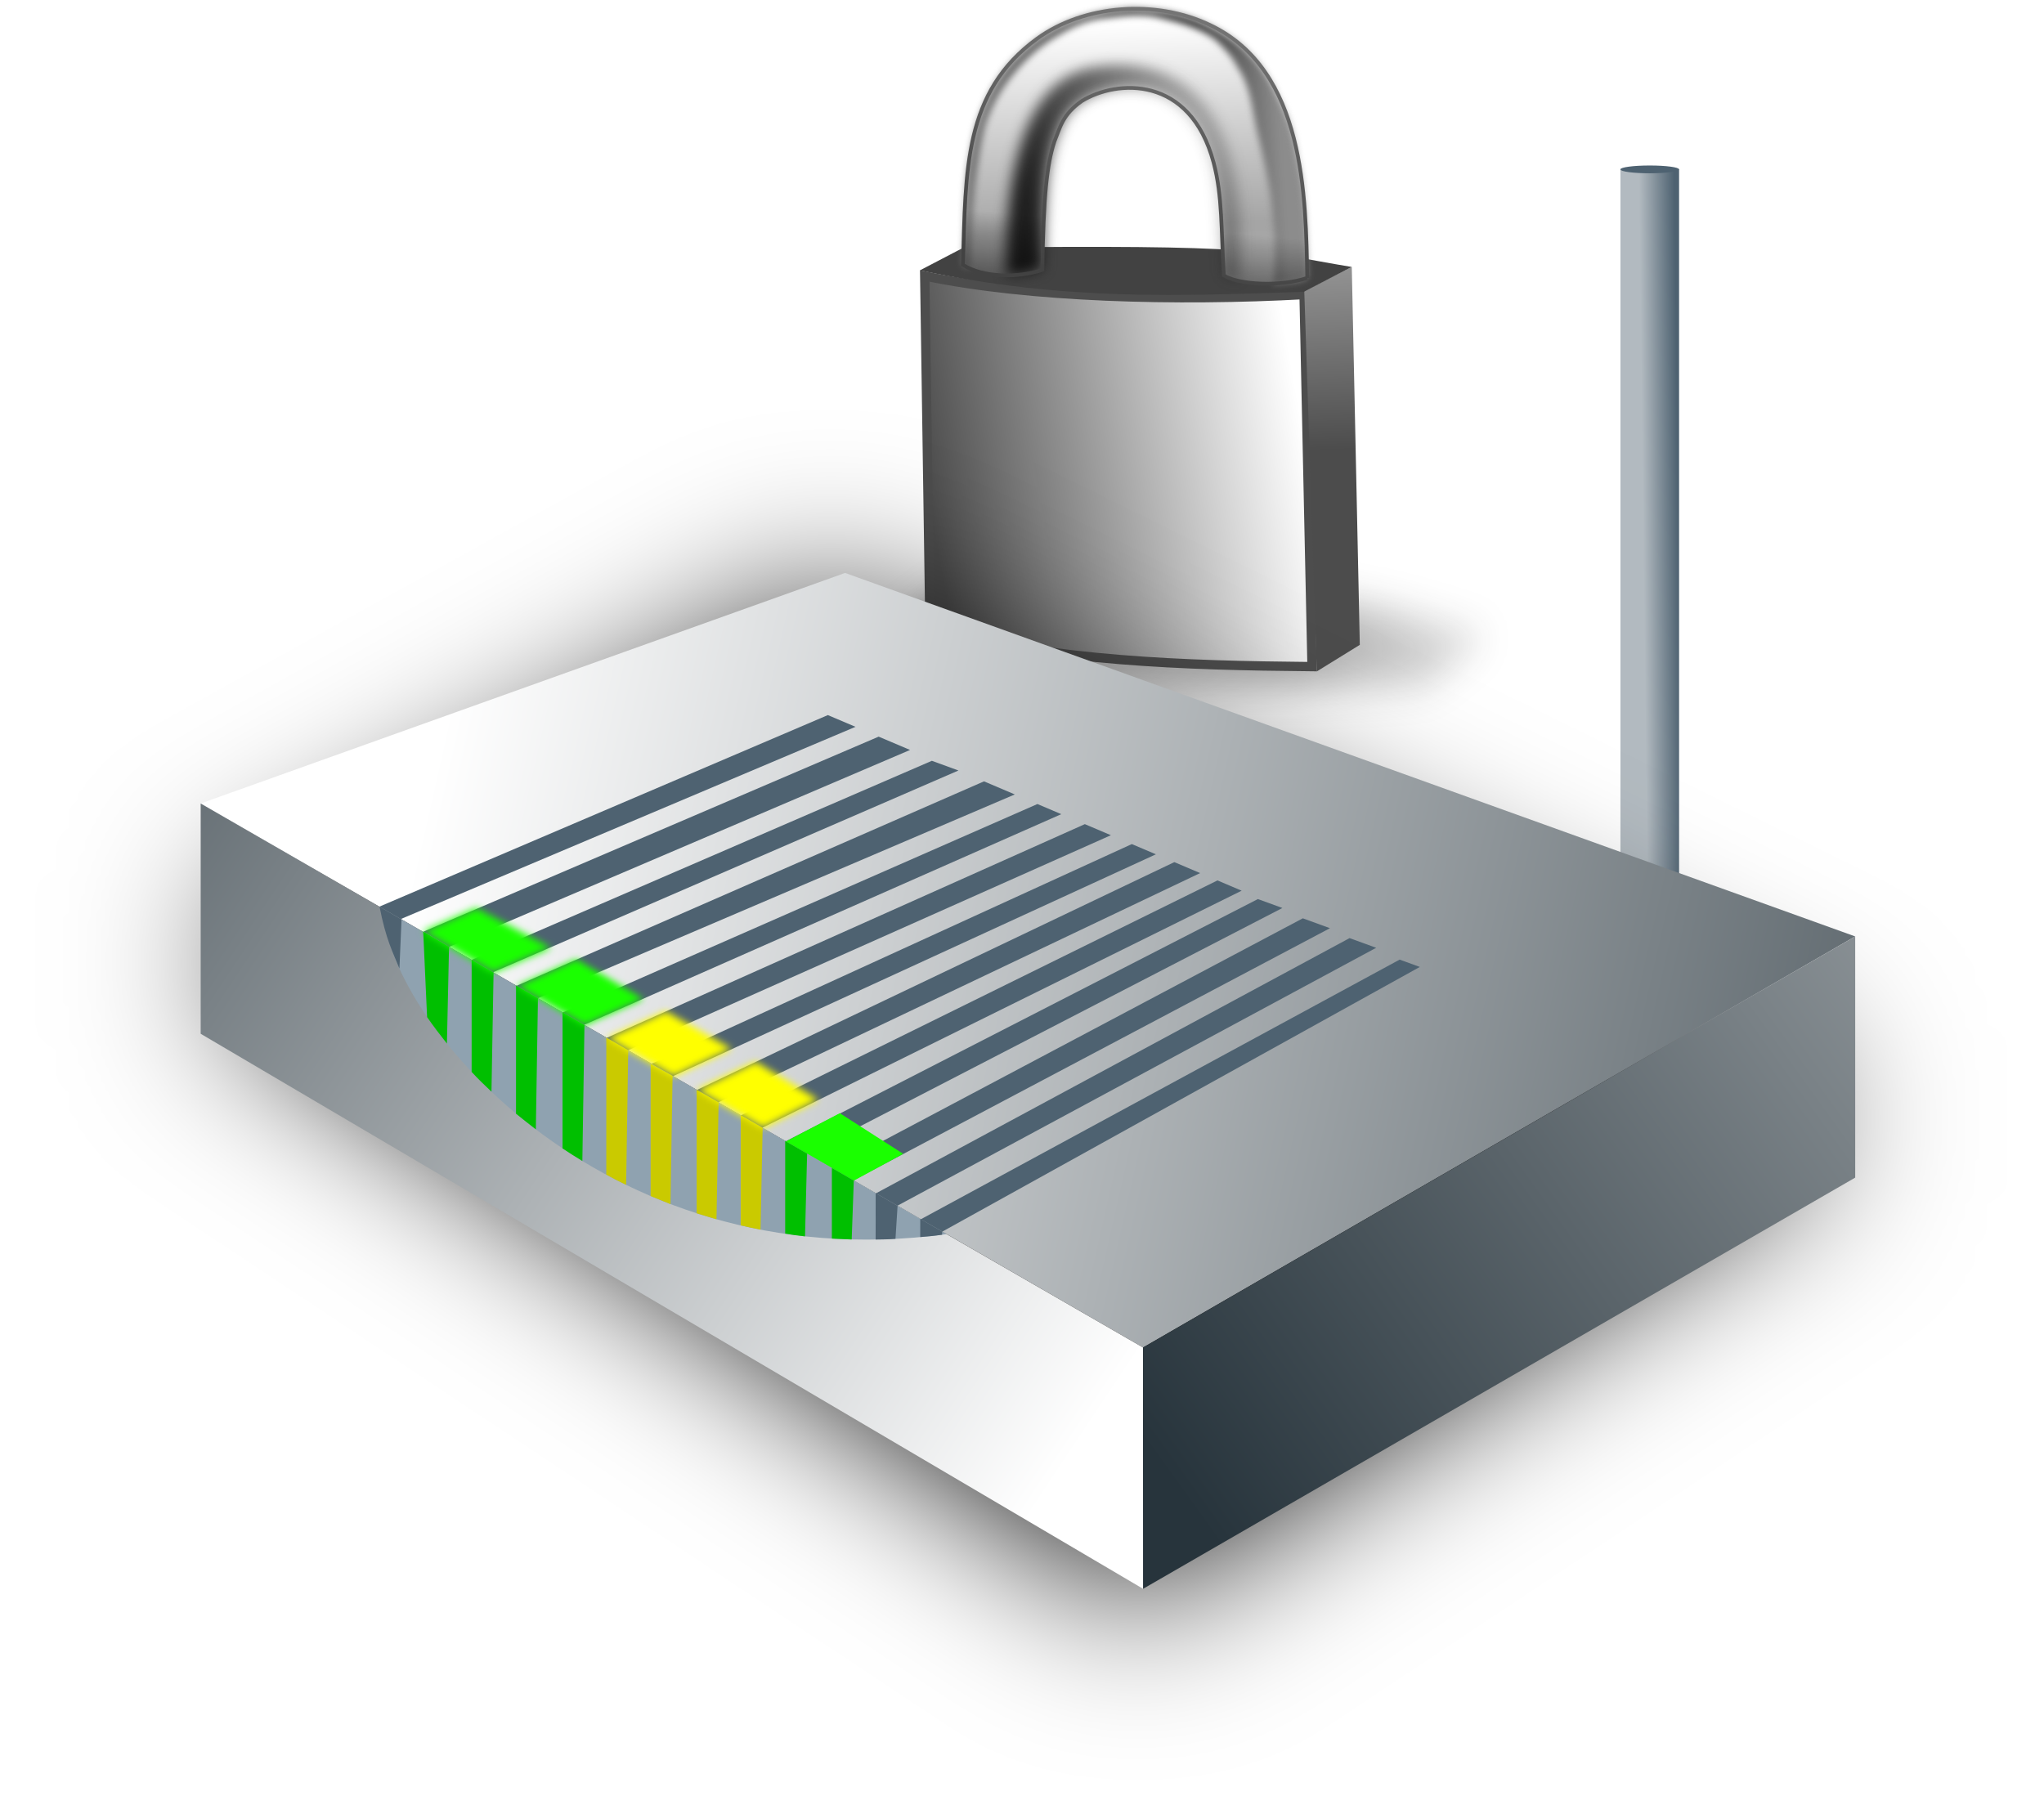
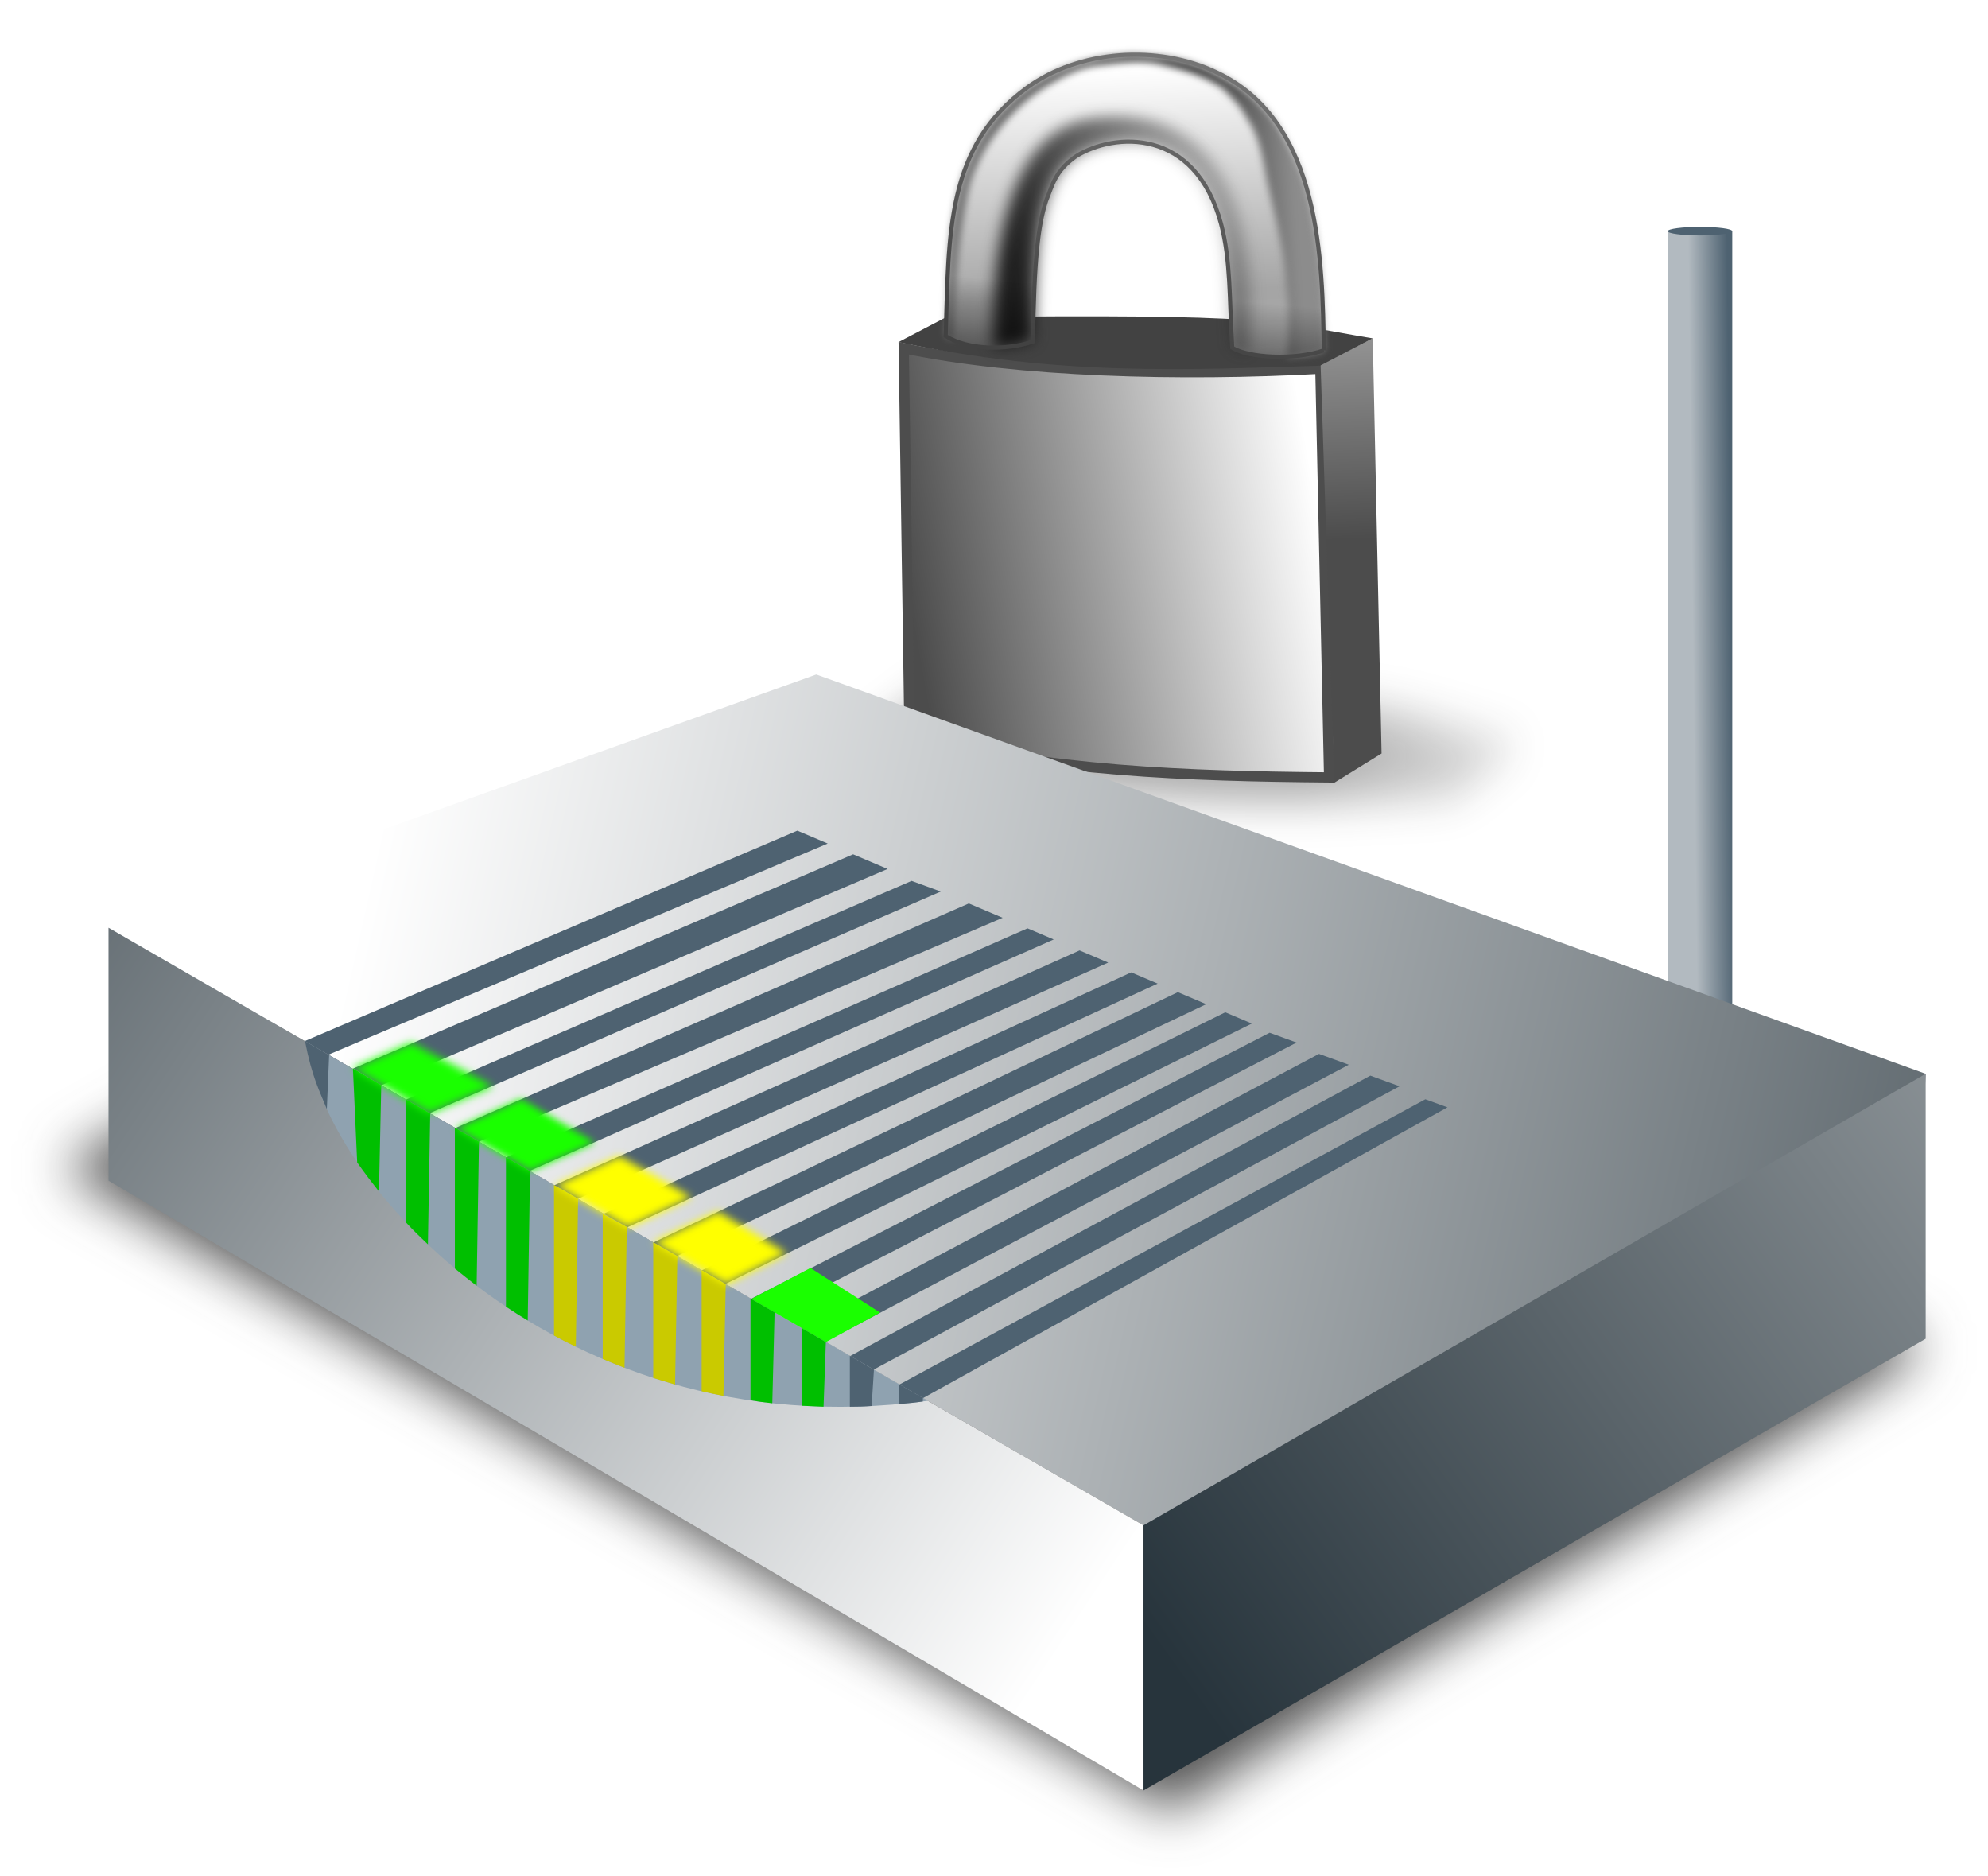
- <svg xmlns="http://www.w3.org/2000/svg" xmlns:xlink="http://www.w3.org/1999/xlink" width="128" height="113.034" id="svg2" version="1.1">
+ <svg xmlns="http://www.w3.org/2000/svg" xmlns:xlink="http://www.w3.org/1999/xlink" width="128" height="120.739" id="svg2" version="1.1">
  <defs id="defs4">
-     <linearGradient xlink:href="#linearGradient4781-3-7-2" id="linearGradient9076-3" gradientUnits="userSpaceOnUse" gradientTransform="matrix(-0.8098372,0,0,0.8038584,1226.93,1471.7)" x1="460.237" y1="-965.297" x2="462.877" y2="-965.266" />
+     <linearGradient xlink:href="#linearGradient4781-3-7-2" id="linearGradient9076-3" gradientUnits="userSpaceOnUse" gradientTransform="matrix(-0.9144941,0,0,0.9077426,1286.639,1564.072)" x1="460.237" y1="-965.297" x2="462.877" y2="-965.266" />
    <linearGradient id="linearGradient4781-3-7-2">
      <stop style="stop-color:#4e6271;stop-opacity:1;" offset="0" id="stop4783-2-2-5" />
      <stop style="stop-color:#b2bac0;stop-opacity:1;" offset="1" id="stop4785-5-5-4" />
    </linearGradient>
    <linearGradient xlink:href="#linearGradient7732-1" id="linearGradient9078-0" gradientUnits="userSpaceOnUse" x1="80.671" y1="917.119" x2="91.55" y2="917.739" />
    <linearGradient id="linearGradient7732-1">
      <stop style="stop-color:#1b1b1b;stop-opacity:1;" offset="0" id="stop7734-3" />
      <stop style="stop-color:#1b1b1b;stop-opacity:0;" offset="1" id="stop7736-9" />
    </linearGradient>
    <filter id="filter7728-5" x="-0.055" width="1.109" y="-0.509" height="2.019" color-interpolation-filters="sRGB">
      <feGaussianBlur stdDeviation="0.523" id="feGaussianBlur7730-8" />
    </filter>
    <linearGradient xlink:href="#linearGradient4818-2-3-2" id="linearGradient9080-1" gradientUnits="userSpaceOnUse" gradientTransform="matrix(0.9919109,0,0,0.9908216,0.8842987,9.752795)" x1="65.571" y1="911.27" x2="85.808" y2="908.145" />
    <linearGradient id="linearGradient4818-2-3-2">
      <stop style="stop-color:#4c4c4c;stop-opacity:1;" offset="0" id="stop4820-2-5-7" />
      <stop style="stop-color:#ffffff;stop-opacity:1;" offset="1" id="stop4822-8-6-9" />
    </linearGradient>
    <linearGradient xlink:href="#linearGradient4818-2-3-2" id="linearGradient9082-9" gradientUnits="userSpaceOnUse" gradientTransform="matrix(0.9088145,0,0,1.011806,8.228257,-9.25824)" x1="87.038" y1="906.245" x2="86.754" y2="881.912" />
    <linearGradient id="linearGradient123173">
      <stop style="stop-color:#4c4c4c;stop-opacity:1;" offset="0" id="stop123175" />
      <stop style="stop-color:#ffffff;stop-opacity:1;" offset="1" id="stop123177" />
    </linearGradient>
    <linearGradient xlink:href="#linearGradient4893-5-5-6" id="linearGradient9084-0" gradientUnits="userSpaceOnUse" gradientTransform="translate(0.1922098,1.328129)" x1="76.602" y1="912.105" x2="75.851" y2="883.29" />
    <linearGradient id="linearGradient4893-5-5-6">
      <stop id="stop4895-5-7-1" offset="0" style="stop-color:#b5b5b5;stop-opacity:1;" />
      <stop style="stop-color:#a5a5a5;stop-opacity:1;" offset="0.62" id="stop4899-9-0-7" />
      <stop id="stop4897-6-1-7" offset="1" style="stop-color:#ffffff;stop-opacity:1;" />
    </linearGradient>
    <linearGradient xlink:href="#linearGradient4858-6-3-1" id="linearGradient9086-4" gradientUnits="userSpaceOnUse" gradientTransform="translate(0.1922098,1.328129)" x1="71.191" y1="894.606" x2="85.761" y2="890.115" />
    <linearGradient id="linearGradient4858-6-3-1">
      <stop style="stop-color:#1e1e1e;stop-opacity:1;" offset="0" id="stop4860-8-7-9" />
      <stop style="stop-color:#1e1e1e;stop-opacity:0;" offset="1" id="stop4862-9-3-0" />
    </linearGradient>
    <filter color-interpolation-filters="sRGB" id="filter4943-0-1-3">
      <feGaussianBlur stdDeviation="0.357" id="feGaussianBlur4945-6-3-4" />
    </filter>
    <linearGradient xlink:href="#linearGradient4868-0-9-1" id="linearGradient9088-2" gradientUnits="userSpaceOnUse" gradientTransform="translate(0.1922098,1.328129)" x1="84.448" y1="888.543" x2="62.066" y2="889.418" />
    <linearGradient id="linearGradient4868-0-9-1">
      <stop style="stop-color:#8c8c8c;stop-opacity:1;" offset="0" id="stop4870-6-6-7" />
      <stop id="stop4876-6-0-5" offset="0.189" style="stop-color:#353535;stop-opacity:1;" />
      <stop style="stop-color:#959595;stop-opacity:1;" offset="1" id="stop4872-3-2-3" />
    </linearGradient>
    <filter color-interpolation-filters="sRGB" id="filter5053-5-1-3">
      <feGaussianBlur stdDeviation="0.191" id="feGaussianBlur5055-4-9-2" />
    </filter>
    <linearGradient xlink:href="#linearGradient5098-8-8-4" id="linearGradient9090-9" gradientUnits="userSpaceOnUse" gradientTransform="translate(0.1922098,1.328129)" x1="75.504" y1="901.061" x2="76.275" y2="894.057" />
    <linearGradient id="linearGradient5098-8-8-4">
      <stop style="stop-color:#000000;stop-opacity:1;" offset="0" id="stop5100-8-8-1" />
      <stop style="stop-color:#000000;stop-opacity:0;" offset="1" id="stop5102-4-7-2" />
    </linearGradient>
    <linearGradient xlink:href="#linearGradient5311-7-0-9" id="linearGradient9092-3" gradientUnits="userSpaceOnUse" gradientTransform="translate(0.1922098,1.328129)" x1="71.333" y1="896.186" x2="75.074" y2="878.226" />
    <linearGradient id="linearGradient5311-7-0-9">
      <stop id="stop5313-3-9-0" offset="0" style="stop-color:#424242;stop-opacity:1;" />
      <stop id="stop5315-2-0-8" offset="1" style="stop-color:#818181;stop-opacity:1;" />
    </linearGradient>
-     <filter id="filter7142-7" x="-0.113" width="1.227" y="-0.221" height="1.442" color-interpolation-filters="sRGB">
-       <feGaussianBlur stdDeviation="6.447" id="feGaussianBlur7144-4" />
-     </filter>
-     <linearGradient xlink:href="#linearGradient5801-7-5" id="linearGradient9094-1" gradientUnits="userSpaceOnUse" gradientTransform="matrix(0.7319266,0,0,0.7319266,663.9264,185.2773)" x1="158.865" y1="706.075" x2="319.517" y2="742.359" />
+     <linearGradient xlink:href="#linearGradient5801-7-5" id="linearGradient9094-1" gradientUnits="userSpaceOnUse" gradientTransform="matrix(0.8265149,0,0,0.8265149,650.8775,111.4029)" x1="158.865" y1="706.075" x2="319.517" y2="742.359" />
    <linearGradient id="linearGradient5801-7-5">
      <stop id="stop5803-7-6" offset="0" style="stop-color:#ffffff;stop-opacity:1;" />
      <stop id="stop5805-9-8" offset="1" style="stop-color:#27343c;stop-opacity:1;" />
    </linearGradient>
-     <linearGradient xlink:href="#linearGradient5801-7-5" id="linearGradient9096-4" gradientUnits="userSpaceOnUse" gradientTransform="matrix(0.7319266,0,0,0.7319266,687.9454,195.6752)" x1="173.615" y1="760.875" x2="65.997" y2="689.169" />
+     <linearGradient xlink:href="#linearGradient5801-7-5" id="linearGradient9096-4" gradientUnits="userSpaceOnUse" gradientTransform="matrix(0.8265149,0,0,0.8265149,678.0004,123.1446)" x1="173.615" y1="760.875" x2="65.997" y2="689.169" />
    <linearGradient id="linearGradient123212">
      <stop id="stop123214" offset="0" style="stop-color:#ffffff;stop-opacity:1;" />
      <stop id="stop123216" offset="1" style="stop-color:#27343c;stop-opacity:1;" />
    </linearGradient>
-     <linearGradient xlink:href="#linearGradient5801-7-5" id="linearGradient9098-8" gradientUnits="userSpaceOnUse" gradientTransform="matrix(0.7319266,0,0,0.7319266,687.9454,195.6752)" x1="319.229" y1="667.524" x2="188.083" y2="761.84" />
    <linearGradient id="linearGradient123219">
      <stop id="stop123221" offset="0" style="stop-color:#ffffff;stop-opacity:1;" />
      <stop id="stop123223" offset="1" style="stop-color:#27343c;stop-opacity:1;" />
    </linearGradient>
    <filter color-interpolation-filters="sRGB" id="filter5763-1-0" x="-0.068" width="1.137" y="-0.131" height="1.262">
      <feGaussianBlur stdDeviation="0.298" id="feGaussianBlur5765-4-7" />
    </filter>
    <filter color-interpolation-filters="sRGB" id="filter5755-4-7" x="-0.072" width="1.143" y="-0.142" height="1.284">
      <feGaussianBlur stdDeviation="0.316" id="feGaussianBlur5757-5-4" />
    </filter>
    <filter color-interpolation-filters="sRGB" id="filter5771-9-3" x="-0.073" width="1.145" y="-0.138" height="1.277">
      <feGaussianBlur stdDeviation="0.311" id="feGaussianBlur5773-5-1" />
    </filter>
    <filter color-interpolation-filters="sRGB" id="filter5775-6-3" x="-0.078" width="1.155" y="-0.142" height="1.284">
      <feGaussianBlur stdDeviation="0.324" id="feGaussianBlur5777-4-6" />
    </filter>
+     <linearGradient xlink:href="#linearGradient5801-7-5" id="linearGradient3111" gradientUnits="userSpaceOnUse" gradientTransform="matrix(0.8265149,0,0,0.8265149,678.0004,123.1446)" x1="319.229" y1="667.524" x2="188.083" y2="761.84" />
+     <filter color-interpolation-filters="sRGB" id="filter3898-1">
+       <feGaussianBlur stdDeviation="1.792" id="feGaussianBlur3900-7" />
+     </filter>
+     <linearGradient xlink:href="#linearGradient4781-3-7-2" id="linearGradient3250" gradientUnits="userSpaceOnUse" gradientTransform="matrix(-0.9144941,0,0,0.9077426,1286.639,1564.072)" x1="460.237" y1="-965.297" x2="462.877" y2="-965.266" />
+     <linearGradient xlink:href="#linearGradient7732-1" id="linearGradient3252" gradientUnits="userSpaceOnUse" x1="80.671" y1="917.119" x2="91.55" y2="917.739" />
+     <linearGradient xlink:href="#linearGradient4818-2-3-2" id="linearGradient3254" gradientUnits="userSpaceOnUse" gradientTransform="matrix(0.9919109,0,0,0.9908216,0.8842987,9.752795)" x1="65.571" y1="911.27" x2="85.808" y2="908.145" />
+     <linearGradient xlink:href="#linearGradient4818-2-3-2" id="linearGradient3256" gradientUnits="userSpaceOnUse" gradientTransform="matrix(0.9088145,0,0,1.011806,8.228257,-9.25824)" x1="87.038" y1="906.245" x2="86.754" y2="881.912" />
+     <linearGradient xlink:href="#linearGradient4893-5-5-6" id="linearGradient3258" gradientUnits="userSpaceOnUse" gradientTransform="translate(0.1922098,1.328129)" x1="76.602" y1="912.105" x2="75.851" y2="883.29" />
+     <linearGradient xlink:href="#linearGradient4858-6-3-1" id="linearGradient3260" gradientUnits="userSpaceOnUse" gradientTransform="translate(0.1922098,1.328129)" x1="71.191" y1="894.606" x2="85.761" y2="890.115" />
+     <linearGradient xlink:href="#linearGradient4868-0-9-1" id="linearGradient3262" gradientUnits="userSpaceOnUse" gradientTransform="translate(0.1922098,1.328129)" x1="84.448" y1="888.543" x2="62.066" y2="889.418" />
+     <linearGradient xlink:href="#linearGradient5098-8-8-4" id="linearGradient3264" gradientUnits="userSpaceOnUse" gradientTransform="translate(0.1922098,1.328129)" x1="75.504" y1="901.061" x2="76.275" y2="894.057" />
+     <linearGradient xlink:href="#linearGradient5311-7-0-9" id="linearGradient3266" gradientUnits="userSpaceOnUse" gradientTransform="translate(0.1922098,1.328129)" x1="71.333" y1="896.186" x2="75.074" y2="878.226" />
+     <linearGradient xlink:href="#linearGradient5801-7-5" id="linearGradient3268" gradientUnits="userSpaceOnUse" gradientTransform="matrix(0.8265149,0,0,0.8265149,650.8775,111.4029)" x1="158.865" y1="706.075" x2="319.517" y2="742.359" />
+     <linearGradient xlink:href="#linearGradient5801-7-5" id="linearGradient3270" gradientUnits="userSpaceOnUse" gradientTransform="matrix(0.8265149,0,0,0.8265149,678.0004,123.1446)" x1="173.615" y1="760.875" x2="65.997" y2="689.169" />
+     <linearGradient xlink:href="#linearGradient5801-7-5" id="linearGradient3272" gradientUnits="userSpaceOnUse" gradientTransform="matrix(0.8265149,0,0,0.8265149,678.0004,123.1446)" x1="319.229" y1="667.524" x2="188.083" y2="761.84" />
+     <linearGradient xlink:href="#linearGradient4781-3-7-2" id="linearGradient3946" gradientUnits="userSpaceOnUse" gradientTransform="matrix(-0.9144941,0,0,0.9077426,1286.639,1564.072)" x1="460.237" y1="-965.297" x2="462.877" y2="-965.266" />
+     <linearGradient xlink:href="#linearGradient7732-1" id="linearGradient3948" gradientUnits="userSpaceOnUse" x1="80.671" y1="917.119" x2="91.55" y2="917.739" />
+     <linearGradient xlink:href="#linearGradient4818-2-3-2" id="linearGradient3950" gradientUnits="userSpaceOnUse" gradientTransform="matrix(0.9919109,0,0,0.9908216,0.8842987,9.752795)" x1="65.571" y1="911.27" x2="85.808" y2="908.145" />
+     <linearGradient xlink:href="#linearGradient4818-2-3-2" id="linearGradient3952" gradientUnits="userSpaceOnUse" gradientTransform="matrix(0.9088145,0,0,1.011806,8.228257,-9.25824)" x1="87.038" y1="906.245" x2="86.754" y2="881.912" />
+     <linearGradient xlink:href="#linearGradient4893-5-5-6" id="linearGradient3954" gradientUnits="userSpaceOnUse" gradientTransform="translate(0.1922098,1.328129)" x1="76.602" y1="912.105" x2="75.851" y2="883.29" />
+     <linearGradient xlink:href="#linearGradient4858-6-3-1" id="linearGradient3956" gradientUnits="userSpaceOnUse" gradientTransform="translate(0.1922098,1.328129)" x1="71.191" y1="894.606" x2="85.761" y2="890.115" />
+     <linearGradient xlink:href="#linearGradient4868-0-9-1" id="linearGradient3958" gradientUnits="userSpaceOnUse" gradientTransform="translate(0.1922098,1.328129)" x1="84.448" y1="888.543" x2="62.066" y2="889.418" />
+     <linearGradient xlink:href="#linearGradient5098-8-8-4" id="linearGradient3960" gradientUnits="userSpaceOnUse" gradientTransform="translate(0.1922098,1.328129)" x1="75.504" y1="901.061" x2="76.275" y2="894.057" />
+     <linearGradient xlink:href="#linearGradient5311-7-0-9" id="linearGradient3962" gradientUnits="userSpaceOnUse" gradientTransform="translate(0.1922098,1.328129)" x1="71.333" y1="896.186" x2="75.074" y2="878.226" />
+     <linearGradient xlink:href="#linearGradient5801-7-5" id="linearGradient3964" gradientUnits="userSpaceOnUse" gradientTransform="matrix(0.8265149,0,0,0.8265149,650.8775,111.4029)" x1="158.865" y1="706.075" x2="319.517" y2="742.359" />
+     <linearGradient xlink:href="#linearGradient5801-7-5" id="linearGradient3966" gradientUnits="userSpaceOnUse" gradientTransform="matrix(0.8265149,0,0,0.8265149,678.0004,123.1446)" x1="173.615" y1="760.875" x2="65.997" y2="689.169" />
+     <linearGradient xlink:href="#linearGradient5801-7-5" id="linearGradient3968" gradientUnits="userSpaceOnUse" gradientTransform="matrix(0.8265149,0,0,0.8265149,678.0004,123.1446)" x1="319.229" y1="667.524" x2="188.083" y2="761.84" />
  </defs>
-   <g id="layer1" transform="translate(-247.4286,-412.9879)">
+   <g id="layer1" transform="translate(-246.9371,-407.5818)">
    <g style="display:inline" transform="matrix(1.036587,0,0,1.036587,-532.8896,-272.1151)" id="g8964">
-       <path id="path8972" style="fill:url(#linearGradient9076-3);fill-opacity:1;fill-rule:nonzero;stroke:none" d="m 854.213,671.154 -3.543,0 0,45.71 3.543,0 z" />
-       <g transform="matrix(0.6511241,-0.01395205,0.01395205,0.6511241,648.1274,106.0418)" id="g8974">
-         <g transform="matrix(1.739947,0,0,1.739947,113.5453,-679.6887)" id="g8976">
-           <path transform="matrix(1.39342,-0.09014543,0.09690169,2.109656,-116.601,-1009.41)" d="m 67.745,914.955 c 16.015,0.889 15.627,1.219 20.591,2.329 l -2.575,1.072 c -6.432,-0.239 -12.623,-0.347 -20.347,-2.422 z" style="opacity:0.372;fill:url(#linearGradient9078-0);fill-opacity:1;fill-rule:nonzero;stroke:none;filter:url(#filter7728-5)" id="path8978" />
-           <path d="m 65.553,897.938 c 5.534,1.278 13.423,1.652 20.197,1.424 l -2.88e-4,19.842 C 78.791,918.992 72.203,918.629 65.429,916.789 z" style="fill:url(#linearGradient9080-1);fill-opacity:1;fill-rule:nonzero;stroke:#4d4d4d;stroke-width:0.496;stroke-miterlimit:4;stroke-dasharray:none" id="path8980" />
-           <path d="m 85.766,899.167 2.559,-1.225 -0.004,20.156 -2.324,1.367 z" style="fill:url(#linearGradient9082-9);fill-opacity:1;fill-rule:nonzero;stroke:none" id="path8982" />
-           <path d="m 67.641,896.475 c 16.084,0.158 15.695,0.53 20.68,1.469 l -2.586,1.272 c -6.46,0.062 -12.674,0.249 -20.431,-1.585 z" style="fill:#424242;fill-opacity:1;fill-rule:nonzero;stroke:none" id="path8984" />
-           <path d="m 85.94,898.476 c -1.446,0.456 -3.685,0.29 -4.445,-0.228 -0.095,-2.389 0.024,-4.228 -0.415,-6.026 -1.149,-4.701 -5.072,-4.538 -6.959,-3.43 -1.048,0.704 -1.173,1.367 -1.506,2.134 -0.417,1.185 -0.645,2.874 -0.785,6.821 -1.307,0.411 -3.164,0.347 -4.228,-0.357 0.264,-5.051 0.23,-9.206 4.213,-11.976 2.549,-1.773 6.39,-1.963 9.216,-0.535 5.044,2.502 4.922,9.315 4.909,13.598 z" style="fill:url(#linearGradient9084-0);fill-opacity:1;fill-rule:nonzero;stroke:none" id="path8986" />
-           <path id="path8988" style="fill:url(#linearGradient9086-4);fill-opacity:1;fill-rule:nonzero;stroke:none;filter:url(#filter4943-0-1-3)" d="m 82.252,898.591 c -0.367,-0.112 -0.466,-0.176 -0.757,-0.342 -0.095,-2.389 0.024,-4.228 -0.415,-6.026 -1.149,-4.701 -5.072,-4.538 -6.959,-3.43 -1.048,0.704 -1.173,1.367 -1.506,2.134 -0.417,1.185 -0.645,2.874 -0.785,6.821 -0.608,0.197 -1.314,0.288 -1.943,0.281 0.096,-7.189 1.913,-10.573 4.87,-11.034 4.157,-0.648 8.515,1.694 7.495,11.597 z" />
-           <path id="path8990" style="fill:url(#linearGradient9088-2);fill-opacity:1;fill-rule:nonzero;stroke:none;filter:url(#filter5053-5-1-3)" d="m 76.317,883.953 c -0.996,0.045 -1.977,0.268 -2.906,0.625 -0.909,0.392 -1.784,0.903 -2.5,1.594 -0.865,0.734 -1.526,1.68 -1.987,2.713 -0.447,0.866 -0.654,1.821 -0.841,2.769 -0.203,0.967 -0.247,1.962 -0.312,2.946 -0.021,0.932 -0.093,1.862 -0.173,2.791 0.135,0.062 0.271,0.125 0.406,0.188 -0.138,-0.357 0.047,-0.726 0,-1.094 0.097,-1.116 0.211,-2.231 0.344,-3.344 0.164,-1.048 0.321,-2.098 0.594,-3.125 0.338,-0.973 0.845,-1.885 1.516,-2.668 0.691,-0.825 1.512,-1.558 2.462,-2.07 0.779,-0.456 1.632,-0.833 2.544,-0.884 1.023,-0.108 2.083,-0.233 3.081,0.097 0.992,0.254 1.988,0.57 2.805,1.212 0.424,0.452 0.859,0.9 1.119,1.474 0.551,0.829 0.691,1.833 0.847,2.793 0.17,1.021 0.448,2.021 0.596,3.046 0.231,1.068 0.242,2.165 0.344,3.25 -0.002,0.834 0.01,1.674 -0.125,2.5 0.603,-0.103 1.231,-0.064 1.812,-0.281 0.012,-1.101 -0.008,-2.201 -0.062,-3.3 -0.054,-0.988 -0.111,-1.979 -0.313,-2.95 -0.138,-1.04 -0.349,-2.086 -0.795,-3.041 -0.426,-0.961 -0.873,-1.948 -1.631,-2.696 -0.585,-0.683 -1.355,-1.178 -2.149,-1.589 -0.927,-0.479 -1.948,-0.79 -2.987,-0.894 -0.561,-0.071 -1.123,-0.137 -1.688,-0.062 z" />
-           <path id="path8992" style="fill:url(#linearGradient9090-9);fill-opacity:1;fill-rule:nonzero;stroke:none" d="m 85.94,898.476 c -1.446,0.456 -3.685,0.29 -4.445,-0.228 -0.095,-2.389 0.024,-4.228 -0.415,-6.026 -1.149,-4.701 -5.072,-4.538 -6.959,-3.43 -1.048,0.704 -1.173,1.367 -1.506,2.134 -0.417,1.185 -0.645,2.874 -0.785,6.821 -1.307,0.411 -3.164,0.347 -4.228,-0.357 0.264,-5.051 0.23,-9.206 4.213,-11.976 2.549,-1.773 6.39,-1.963 9.216,-0.535 5.044,2.502 4.922,9.315 4.909,13.598 z" />
-           <path d="m 85.94,898.476 c -1.446,0.456 -3.685,0.29 -4.445,-0.228 -0.095,-2.389 0.024,-4.228 -0.415,-6.026 -1.149,-4.701 -5.072,-4.538 -6.959,-3.43 -1.048,0.704 -1.173,1.367 -1.506,2.134 -0.417,1.185 -0.645,2.874 -0.785,6.821 -1.307,0.411 -3.164,0.347 -4.228,-0.357 0.264,-5.051 0.23,-9.206 4.213,-11.976 2.549,-1.773 6.39,-1.963 9.216,-0.535 5.044,2.502 4.922,9.315 4.909,13.598 z" style="fill:none;stroke:url(#linearGradient9092-3);stroke-width:0.2;stroke-miterlimit:4;stroke-opacity:1;stroke-dasharray:none" id="path8994" />
+       <g id="g3124">
+         <g id="g3175" transform="translate(-5.857135,9.991584)">
+           <g transform="matrix(0.7352702,-0.0157551,0.0157551,0.7352702,633.0367,21.92767)" id="g8974">
+             <g transform="matrix(1.739947,0,0,1.739947,113.5453,-679.6887)" id="g8976" />
+           </g>
+           <g id="g3896" transform="translate(-4.1800279e-6,-5.2367812e-6)">
+             <path d="m 190.213,691.029 81.785,38.218 c -17.029,10.157 -36.604,20.045 -53.335,30.595 l -78.417,-42.485 z" style="opacity:0.857;fill:#333333;fill-opacity:1;fill-rule:nonzero;stroke:none;display:inline;filter:url(#filter3898-1)" id="path5323-3-6-7-9-5" transform="matrix(0.8798028,0,0,0.9397359,638.554,44.1004)" />
+             <path d="m 865.756,660.07 -4.001,0 0,51.618 4.001,0 z" style="fill:url(#linearGradient3946);fill-opacity:1;fill-rule:nonzero;stroke:none" id="path8972" />
+             <path id="path8978" style="opacity:0.372;fill:url(#linearGradient3948);fill-opacity:1;fill-rule:nonzero;stroke:none;display:inline;filter:url(#filter7728-5)" d="m 67.745,914.955 c 16.015,0.889 15.627,1.219 20.591,2.329 l -2.575,1.072 c -6.432,-0.239 -12.623,-0.347 -20.347,-2.422 z" transform="matrix(1.780174,-0.1535237,0.1818015,2.696293,528.9722,-1767.789)" />
+             <path id="path8980" style="fill:url(#linearGradient3950);fill-opacity:1;fill-rule:nonzero;stroke:#4d4d4d;stroke-width:0.496;stroke-miterlimit:4;stroke-dasharray:none;display:inline" d="m 65.553,897.938 c 5.534,1.278 13.423,1.652 20.197,1.424 l -2.88e-4,19.842 C 78.791,918.992 72.203,918.629 65.429,916.789 z" transform="matrix(1.279331,-0.02741304,0.02741304,1.279331,705.8146,-479.616)" />
+             <path id="path8982" style="fill:url(#linearGradient3952);fill-opacity:1;fill-rule:nonzero;stroke:none;display:inline" d="m 85.766,899.167 2.559,-1.225 -0.004,20.156 -2.324,1.367 z" transform="matrix(1.279331,-0.02741304,0.02741304,1.279331,705.8146,-479.616)" />
+             <path id="path8984" style="fill:#424242;fill-opacity:1;fill-rule:nonzero;stroke:none;display:inline" d="m 67.641,896.475 c 16.084,0.158 15.695,0.53 20.68,1.469 l -2.586,1.272 c -6.46,0.062 -12.674,0.249 -20.431,-1.585 z" transform="matrix(1.279331,-0.02741304,0.02741304,1.279331,705.8146,-479.616)" />
+             <path id="path8986" style="fill:url(#linearGradient3954);fill-opacity:1;fill-rule:nonzero;stroke:none;display:inline" d="m 85.94,898.476 c -1.446,0.456 -3.685,0.29 -4.445,-0.228 -0.095,-2.389 0.024,-4.228 -0.415,-6.026 -1.149,-4.701 -5.072,-4.538 -6.959,-3.43 -1.048,0.704 -1.173,1.367 -1.506,2.134 -0.417,1.185 -0.645,2.874 -0.785,6.821 -1.307,0.411 -3.164,0.347 -4.228,-0.357 0.264,-5.051 0.23,-9.206 4.213,-11.976 2.549,-1.773 6.39,-1.963 9.216,-0.535 5.044,2.502 4.922,9.315 4.909,13.598 z" transform="matrix(1.279331,-0.02741304,0.02741304,1.279331,705.8146,-479.616)" />
+             <path d="m 82.252,898.591 c -0.367,-0.112 -0.466,-0.176 -0.757,-0.342 -0.095,-2.389 0.024,-4.228 -0.415,-6.026 -1.149,-4.701 -5.072,-4.538 -6.959,-3.43 -1.048,0.704 -1.173,1.367 -1.506,2.134 -0.417,1.185 -0.645,2.874 -0.785,6.821 -0.608,0.197 -1.314,0.288 -1.943,0.281 0.096,-7.189 1.913,-10.573 4.87,-11.034 4.157,-0.648 8.515,1.694 7.495,11.597 z" style="fill:url(#linearGradient3956);fill-opacity:1;fill-rule:nonzero;stroke:none;display:inline;filter:url(#filter4943-0-1-3)" id="path8988" transform="matrix(1.279331,-0.02741304,0.02741304,1.279331,705.8146,-479.616)" />
+             <path d="m 76.317,883.953 c -0.996,0.045 -1.977,0.268 -2.906,0.625 -0.909,0.392 -1.784,0.903 -2.5,1.594 -0.865,0.734 -1.526,1.68 -1.987,2.713 -0.447,0.866 -0.654,1.821 -0.841,2.769 -0.203,0.967 -0.247,1.962 -0.312,2.946 -0.021,0.932 -0.093,1.862 -0.173,2.791 0.135,0.062 0.271,0.125 0.406,0.188 -0.138,-0.357 0.047,-0.726 0,-1.094 0.097,-1.116 0.211,-2.231 0.344,-3.344 0.164,-1.048 0.321,-2.098 0.594,-3.125 0.338,-0.973 0.845,-1.885 1.516,-2.668 0.691,-0.825 1.512,-1.558 2.462,-2.07 0.779,-0.456 1.632,-0.833 2.544,-0.884 1.023,-0.108 2.083,-0.233 3.081,0.097 0.992,0.254 1.988,0.57 2.805,1.212 0.424,0.452 0.859,0.9 1.119,1.474 0.551,0.829 0.691,1.833 0.847,2.793 0.17,1.021 0.448,2.021 0.596,3.046 0.231,1.068 0.242,2.165 0.344,3.25 -0.002,0.834 0.01,1.674 -0.125,2.5 0.603,-0.103 1.231,-0.064 1.812,-0.281 0.012,-1.101 -0.008,-2.201 -0.062,-3.3 -0.054,-0.988 -0.111,-1.979 -0.313,-2.95 -0.138,-1.04 -0.349,-2.086 -0.795,-3.041 -0.426,-0.961 -0.873,-1.948 -1.631,-2.696 -0.585,-0.683 -1.355,-1.178 -2.149,-1.589 -0.927,-0.479 -1.948,-0.79 -2.987,-0.894 -0.561,-0.071 -1.123,-0.137 -1.688,-0.062 z" style="fill:url(#linearGradient3958);fill-opacity:1;fill-rule:nonzero;stroke:none;display:inline;filter:url(#filter5053-5-1-3)" id="path8990" transform="matrix(1.279331,-0.02741304,0.02741304,1.279331,705.8146,-479.616)" />
+             <path d="m 85.94,898.476 c -1.446,0.456 -3.685,0.29 -4.445,-0.228 -0.095,-2.389 0.024,-4.228 -0.415,-6.026 -1.149,-4.701 -5.072,-4.538 -6.959,-3.43 -1.048,0.704 -1.173,1.367 -1.506,2.134 -0.417,1.185 -0.645,2.874 -0.785,6.821 -1.307,0.411 -3.164,0.347 -4.228,-0.357 0.264,-5.051 0.23,-9.206 4.213,-11.976 2.549,-1.773 6.39,-1.963 9.216,-0.535 5.044,2.502 4.922,9.315 4.909,13.598 z" style="fill:url(#linearGradient3960);fill-opacity:1;fill-rule:nonzero;stroke:none;display:inline" id="path8992" transform="matrix(1.279331,-0.02741304,0.02741304,1.279331,705.8146,-479.616)" />
+             <path id="path8994" style="fill:none;stroke:url(#linearGradient3962);stroke-width:0.2;stroke-miterlimit:4;stroke-opacity:1;stroke-dasharray:none;display:inline" d="m 85.94,898.476 c -1.446,0.456 -3.685,0.29 -4.445,-0.228 -0.095,-2.389 0.024,-4.228 -0.415,-6.026 -1.149,-4.701 -5.072,-4.538 -6.959,-3.43 -1.048,0.704 -1.173,1.367 -1.506,2.134 -0.417,1.185 -0.645,2.874 -0.785,6.821 -1.307,0.411 -3.164,0.347 -4.228,-0.357 0.264,-5.051 0.23,-9.206 4.213,-11.976 2.549,-1.773 6.39,-1.963 9.216,-0.535 5.044,2.502 4.922,9.315 4.909,13.598 z" transform="matrix(1.279331,-0.02741304,0.02741304,1.279331,705.8146,-479.616)" />
+             <rect ry="0" transform="matrix(0.9647046,0,0,0.9647046,758.6337,650.9305)" y="-5.406" x="16.668" height="2.525" width="104.551" id="rect3884" style="opacity:0;fill:#a7aab1;fill-opacity:1;fill-rule:nonzero;stroke:none;display:inline" />
+             <path id="path8998" style="fill:url(#linearGradient3964);fill-opacity:1;fill-rule:nonzero;stroke:none" d="m 808.861,687.607 68.909,24.801 -0.774,15.941 -47.807,12.107 -64.29,-37.118 z" />
+             <path id="path9000" style="fill:url(#linearGradient3966);fill-opacity:1;fill-rule:nonzero;stroke:none" d="m 764.9,703.338 64.29,37.118 3e-5,16.463 -64.29,-37.87 z" />
+             <path id="path9002" style="fill:#8fa2b0;fill-opacity:1;fill-rule:nonzero;stroke:none" d="m 777.386,710.547 38.404,22.172 c -23.882,3.213 -38.404,-15.15 -38.404,-22.172 z" />
+             <path id="path9004" style="fill:url(#linearGradient3968);fill-opacity:1;fill-rule:nonzero;stroke:none" d="m 829.189,740.455 48.581,-28.048 0,16.455 -48.581,28.056 z" />
+             <path id="path9006" style="fill:#4e6271;fill-opacity:1;fill-rule:nonzero;stroke:none" d="m 814.03,731.704 32.662,-17.714 1.375,0.501 -32.574,18.059 z" />
+             <path d="m 810.968,729.935 32.308,-17.413 1.815,0.661 -32.659,17.597 z" style="fill:#4e6271;fill-opacity:1;fill-rule:nonzero;stroke:none" id="path9008" />
+             <path id="path9010" style="fill:#4e6271;fill-opacity:1;fill-rule:nonzero;stroke:none" d="m 807.966,728.202 32.121,-17.031 1.852,0.674 -32.509,17.202 z" />
+             <path d="m 804.816,726.384 32.205,-16.525 1.673,0.609 -32.414,16.761 z" style="fill:#4e6271;fill-opacity:1;fill-rule:nonzero;stroke:none" id="path9012" />
+             <path id="path9014" style="fill:#4e6271;fill-opacity:1;fill-rule:nonzero;stroke:none" d="m 801.754,724.616 32.511,-16.028 1.65,0.7 -32.697,16.173 z" />
+             <path d="m 798.752,722.883 32.569,-15.545 1.761,0.747 -32.866,15.642 z" style="fill:#4e6271;fill-opacity:1;fill-rule:nonzero;stroke:none" id="path9016" />
+             <path d="m 795.659,721.097 32.764,-14.989 1.643,0.698 -32.943,15.137 z" style="fill:#4e6271;fill-opacity:1;fill-rule:nonzero;stroke:none" id="path9018" />
+             <path id="path9020" style="fill:#4e6271;fill-opacity:1;fill-rule:nonzero;stroke:none" d="m 792.596,719.328 32.62,-14.582 1.778,0.755 -32.935,14.672 z" />
+             <path d="m 789.594,717.595 32.388,-14.221 1.628,0.691 -32.553,14.375 z" style="fill:#4e6271;fill-opacity:1;fill-rule:nonzero;stroke:none" id="path9022" />
+             <path id="path9024" style="fill:#4e6271;fill-opacity:1;fill-rule:nonzero;stroke:none" d="m 786.444,715.777 31.893,-13.95 2.101,0.892 -32.531,13.903 z" />
+             <path d="m 783.382,714.009 31.399,-13.583 1.815,0.662 -31.75,13.766 z" style="fill:#4e6271;fill-opacity:1;fill-rule:nonzero;stroke:none" id="path9026" />
+             <path id="path9028" style="fill:#4e6271;fill-opacity:1;fill-rule:nonzero;stroke:none" d="m 780.091,712.083 31.059,-13.307 2.142,0.909 -31.448,13.435 z" />
+             <path d="m 777.089,710.376 30.597,-13.07 1.886,0.801 -31.019,13.115 z" style="fill:#4e6271;fill-opacity:1;fill-rule:nonzero;stroke:none" id="path9030" />
+             <path id="path9032" style="fill:#4e6271;fill-opacity:1;fill-rule:nonzero;stroke:none" d="m 777.107,710.386 1.496,0.864 -0.143,3.354 c -0.459,-1.13 -0.926,-2.016 -1.353,-4.21 z" />
+             <path d="m 780.081,712.075 1.76,1.044 -0.143,6.599 c -0.465,-0.587 -0.922,-1.183 -1.353,-1.804 z" style="fill:#00bf00;fill-opacity:1;fill-rule:nonzero;stroke:none" id="path9034" />
+             <path id="path9036" style="fill:#00bf00;fill-opacity:1;fill-rule:nonzero;stroke:none" d="m 783.386,714.011 1.496,0.864 -0.143,8.126 c -0.456,-0.433 -0.913,-0.866 -1.353,-1.349 z" />
+             <path d="m 786.413,715.759 1.496,0.864 -0.143,8.95 c -0.454,-0.353 -0.907,-0.707 -1.353,-1.068 z" style="fill:#00bf00;fill-opacity:1;fill-rule:nonzero;stroke:none" id="path9038" />
+             <path id="path9040" style="fill:#00bf00;fill-opacity:1;fill-rule:nonzero;stroke:none" d="m 789.586,717.59 1.496,0.864 -0.143,9.276 c -0.451,-0.276 -0.902,-0.557 -1.353,-0.858 z" />
+             <path d="m 792.572,719.314 1.496,0.864 -0.143,9.179 c -0.451,-0.216 -0.902,-0.444 -1.353,-0.694 z" style="fill:#caca00;fill-opacity:1;fill-rule:nonzero;stroke:none" id="path9042" />
+             <path id="path9044" style="fill:#caca00;fill-opacity:1;fill-rule:nonzero;stroke:none" d="m 795.597,721.113 1.496,0.812 -0.143,8.746 c -0.448,-0.18 -0.896,-0.36 -1.353,-0.549 z" />
+             <path d="m 798.736,722.873 1.496,0.864 -0.143,7.971 c -0.448,-0.133 -0.896,-0.268 -1.353,-0.41 z" style="fill:#caca00;fill-opacity:1;fill-rule:nonzero;stroke:none" id="path9046" />
+             <path id="path9048" style="fill:#caca00;fill-opacity:1;fill-rule:nonzero;stroke:none" d="m 801.741,724.609 1.496,0.864 -0.143,6.941 c -0.451,-0.089 -0.902,-0.184 -1.353,-0.29 z" />
+             <path d="m 804.776,726.36 1.496,0.864 -0.143,5.648 c -0.451,-0.045 -0.902,-0.108 -1.353,-0.187 z" style="fill:#00bf00;fill-opacity:1;fill-rule:nonzero;stroke:none" id="path9050" />
+             <path id="path9052" style="fill:#00bf00;fill-opacity:1;fill-rule:nonzero;stroke:none" d="m 807.96,728.199 1.496,0.864 -0.143,4.023 -1.353,-0.061 z" />
+             <path d="m 810.947,729.924 1.496,0.864 -0.143,2.254 c -0.451,0.036 -0.902,0.043 -1.353,0.045 z" style="fill:#4e6271;fill-opacity:1;fill-rule:nonzero;stroke:none" id="path9054" />
+             <path id="path9056" style="fill:#4e6271;fill-opacity:1;fill-rule:nonzero;stroke:none" d="m 813.988,731.679 1.496,0.864 -0.005,0.22 c -0.497,0.074 -0.994,0.119 -1.491,0.159 z" />
+             <path id="path9058" style="fill:#1aff00;fill-opacity:1;fill-rule:nonzero;stroke:none" d="m 808.501,724.468 4.326,2.772 -3.365,1.826 -4.633,-2.675 z" />
+             <path transform="matrix(0.8265149,0,0,0.8265149,650.8775,111.4029)" id="path9060" style="fill:#1aff00;fill-opacity:1;fill-rule:nonzero;stroke:none;filter:url(#filter5763-1-0)" d="m 168.973,729.029 5.535,3.291 -4.859,2.16 -5.592,-3.229 z" />
+             <path transform="matrix(0.8265149,0,0,0.8265149,650.8775,111.4029)" id="path9062" style="fill:#1aff00;fill-opacity:1;fill-rule:nonzero;stroke:none;filter:url(#filter5755-4-7)" d="m 160.724,724.799 6.157,3.303 -4.803,2.04 -5.774,-3.4 z" />
+             <path transform="matrix(0.8265149,0,0,0.8265149,650.8775,111.4029)" id="path9064" style="fill:#ffff00;fill-opacity:1;fill-rule:nonzero;stroke:none;filter:url(#filter5771-9-3)" d="m 176.361,733.328 5.425,3.111 -4.801,2.276 -5.482,-3.165 z" />
+             <path transform="matrix(0.8265149,0,0,0.8265149,650.8775,111.4029)" id="path9066" style="fill:#ffff00;fill-opacity:1;fill-rule:nonzero;stroke:none;filter:url(#filter5775-6-3)" d="m 183.773,737.491 5.158,3.15 -4.568,2.335 -5.448,-3.145 z" />
+             <path transform="matrix(1.097685,0,0,1.997759,499.5897,-841.4442)" d="m 333.578,751.601 c 0,0.073 -0.816,0.133 -1.823,0.133 -1.007,0 -1.823,-0.059 -1.823,-0.133 0,-0.073 0.816,-0.133 1.823,-0.133 1.007,0 1.823,0.059 1.823,0.133 z" id="path9068" style="fill:#4e6271;fill-opacity:1;fill-rule:nonzero;stroke:none" />
+           </g>
        </g>
      </g>
-       <path transform="matrix(0.7371778,0,0,0.8472308,662.4849,112.0388)" id="path8996" style="fill:#000000;fill-opacity:1;fill-rule:nonzero;stroke:none;filter:url(#filter7142-7)" d="m 190.213,691.029 84.304,36.125 -58.778,33.935 -77.784,-44.909 z" />
-       <path d="m 803.83,695.539 61.022,21.962 -43.021,24.838 -56.932,-32.87 z" style="fill:url(#linearGradient9094-1);fill-opacity:1;fill-rule:nonzero;stroke:none" id="path8998" />
-       <path d="m 764.9,709.47 56.932,32.87 3e-5,14.579 -56.932,-33.536 z" style="fill:url(#linearGradient9096-4);fill-opacity:1;fill-rule:nonzero;stroke:none" id="path9000" />
-       <path d="m 775.957,715.854 34.009,19.635 c -21.149,2.845 -34.009,-13.416 -34.009,-19.635 z" style="fill:#8fa2b0;fill-opacity:1;fill-rule:nonzero;stroke:none" id="path9002" />
-       <path d="m 821.832,742.34 43.021,-24.838 0,14.572 -43.021,24.845 z" style="fill:url(#linearGradient9098-8);fill-opacity:1;fill-rule:nonzero;stroke:none" id="path9004" />
-       <path d="m 808.408,734.589 28.924,-15.687 1.218,0.443 -28.846,15.992 z" style="fill:#4e6271;fill-opacity:1;fill-rule:nonzero;stroke:none" id="path9006" />
-       <path id="path9008" style="fill:#4e6271;fill-opacity:1;fill-rule:nonzero;stroke:none" d="m 805.696,733.023 28.61,-15.42 1.608,0.585 -28.922,15.584 z" />
-       <path d="m 803.037,731.489 28.445,-15.082 1.64,0.597 -28.789,15.234 z" style="fill:#4e6271;fill-opacity:1;fill-rule:nonzero;stroke:none" id="path9010" />
-       <path id="path9012" style="fill:#4e6271;fill-opacity:1;fill-rule:nonzero;stroke:none" d="m 800.248,729.878 28.52,-14.634 1.481,0.539 -28.705,14.843 z" />
-       <path d="m 797.536,728.312 28.79,-14.194 1.461,0.62 -28.955,14.322 z" style="fill:#4e6271;fill-opacity:1;fill-rule:nonzero;stroke:none" id="path9014" />
-       <path id="path9016" style="fill:#4e6271;fill-opacity:1;fill-rule:nonzero;stroke:none" d="m 794.878,726.778 28.842,-13.766 1.559,0.662 -29.105,13.852 z" />
-       <path id="path9018" style="fill:#4e6271;fill-opacity:1;fill-rule:nonzero;stroke:none" d="m 792.138,725.196 29.014,-13.274 1.455,0.618 -29.173,13.404 z" />
-       <path d="m 789.426,723.63 28.887,-12.913 1.575,0.669 -29.166,12.993 z" style="fill:#4e6271;fill-opacity:1;fill-rule:nonzero;stroke:none" id="path9020" />
-       <path id="path9022" style="fill:#4e6271;fill-opacity:1;fill-rule:nonzero;stroke:none" d="m 786.768,722.096 28.681,-12.594 1.442,0.612 -28.827,12.73 z" />
-       <path d="m 783.979,720.485 28.243,-12.353 1.861,0.79 -28.808,12.312 z" style="fill:#4e6271;fill-opacity:1;fill-rule:nonzero;stroke:none" id="path9024" />
-       <path id="path9026" style="fill:#4e6271;fill-opacity:1;fill-rule:nonzero;stroke:none" d="m 781.267,718.919 27.805,-12.029 1.607,0.586 -28.116,12.191 z" />
-       <path d="m 778.353,717.214 27.505,-11.784 1.897,0.805 -27.849,11.898 z" style="fill:#4e6271;fill-opacity:1;fill-rule:nonzero;stroke:none" id="path9028" />
-       <path id="path9030" style="fill:#4e6271;fill-opacity:1;fill-rule:nonzero;stroke:none" d="m 775.694,715.702 27.095,-11.574 1.67,0.709 -27.469,11.614 z" />
-       <path d="m 775.71,715.711 1.324,0.765 -0.127,2.971 c -0.407,-1 -0.82,-1.786 -1.198,-3.728 z" style="fill:#4e6271;fill-opacity:1;fill-rule:nonzero;stroke:none" id="path9032" />
-       <path id="path9034" style="fill:#00bf00;fill-opacity:1;fill-rule:nonzero;stroke:none" d="m 778.344,717.207 1.559,0.924 -0.127,5.844 c -0.412,-0.52 -0.816,-1.048 -1.198,-1.598 z" />
-       <path d="m 781.27,718.921 1.324,0.765 -0.127,7.196 c -0.404,-0.384 -0.809,-0.767 -1.198,-1.195 z" style="fill:#00bf00;fill-opacity:1;fill-rule:nonzero;stroke:none" id="path9036" />
-       <path id="path9038" style="fill:#00bf00;fill-opacity:1;fill-rule:nonzero;stroke:none" d="m 783.951,720.469 1.324,0.765 -0.127,7.925 c -0.402,-0.312 -0.803,-0.626 -1.198,-0.946 z" />
-       <path d="m 786.761,722.091 1.324,0.765 -0.127,8.214 c -0.399,-0.244 -0.799,-0.493 -1.198,-0.76 z" style="fill:#00bf00;fill-opacity:1;fill-rule:nonzero;stroke:none" id="path9040" />
-       <path id="path9042" style="fill:#caca00;fill-opacity:1;fill-rule:nonzero;stroke:none" d="m 789.405,723.618 1.324,0.765 -0.127,8.128 c -0.399,-0.191 -0.799,-0.393 -1.198,-0.614 z" />
-       <path d="m 792.084,725.211 1.324,0.719 -0.127,7.745 c -0.397,-0.159 -0.794,-0.319 -1.198,-0.486 z" style="fill:#caca00;fill-opacity:1;fill-rule:nonzero;stroke:none" id="path9044" />
-       <path id="path9046" style="fill:#caca00;fill-opacity:1;fill-rule:nonzero;stroke:none" d="m 794.864,726.769 1.324,0.765 -0.127,7.059 c -0.397,-0.118 -0.794,-0.237 -1.198,-0.363 z" />
-       <path d="m 797.525,728.306 1.324,0.765 -0.127,6.147 c -0.399,-0.079 -0.799,-0.163 -1.198,-0.257 z" style="fill:#caca00;fill-opacity:1;fill-rule:nonzero;stroke:none" id="path9048" />
-       <path id="path9050" style="fill:#00bf00;fill-opacity:1;fill-rule:nonzero;stroke:none" d="m 800.212,729.857 1.324,0.765 -0.127,5.002 c -0.399,-0.04 -0.799,-0.095 -1.198,-0.166 z" />
-       <path d="m 803.032,731.486 1.324,0.765 -0.127,3.562 -1.198,-0.054 z" style="fill:#00bf00;fill-opacity:1;fill-rule:nonzero;stroke:none" id="path9052" />
-       <path id="path9054" style="fill:#4e6271;fill-opacity:1;fill-rule:nonzero;stroke:none" d="m 805.677,733.013 1.324,0.765 -0.127,1.996 c -0.399,0.032 -0.799,0.038 -1.198,0.04 z" />
-       <path d="m 808.37,734.567 1.324,0.765 -0.004,0.194 c -0.44,0.066 -0.881,0.105 -1.321,0.14 z" style="fill:#4e6271;fill-opacity:1;fill-rule:nonzero;stroke:none" id="path9056" />
-       <path d="m 803.511,728.182 3.831,2.455 -2.98,1.617 -4.103,-2.369 z" style="fill:#1aff00;fill-opacity:1;fill-rule:nonzero;stroke:none" id="path9058" />
-       <path d="m 168.973,729.029 5.535,3.291 -4.859,2.16 -5.592,-3.229 z" style="fill:#1aff00;fill-opacity:1;fill-rule:nonzero;stroke:none;filter:url(#filter5763-1-0)" id="path9060" transform="matrix(0.7319266,0,0,0.7319266,663.9264,185.2773)" />
-       <path d="m 160.724,724.799 6.157,3.303 -4.803,2.04 -5.774,-3.4 z" style="fill:#1aff00;fill-opacity:1;fill-rule:nonzero;stroke:none;filter:url(#filter5755-4-7)" id="path9062" transform="matrix(0.7319266,0,0,0.7319266,663.9264,185.2773)" />
-       <path d="m 176.361,733.328 5.425,3.111 -4.801,2.276 -5.482,-3.165 z" style="fill:#ffff00;fill-opacity:1;fill-rule:nonzero;stroke:none;filter:url(#filter5771-9-3)" id="path9064" transform="matrix(0.7319266,0,0,0.7319266,663.9264,185.2773)" />
-       <path d="m 183.773,737.491 5.158,3.15 -4.568,2.335 -5.448,-3.145 z" style="fill:#ffff00;fill-opacity:1;fill-rule:nonzero;stroke:none;filter:url(#filter5775-6-3)" id="path9066" transform="matrix(0.7319266,0,0,0.7319266,663.9264,185.2773)" />
-       <path style="fill:#4e6271;fill-opacity:1;fill-rule:nonzero;stroke:none" id="path9068" d="m 333.578,751.601 c 0,0.073 -0.816,0.133 -1.823,0.133 -1.007,0 -1.823,-0.059 -1.823,-0.133 0,-0.073 0.816,-0.133 1.823,-0.133 1.007,0 1.823,0.059 1.823,0.133 z" transform="matrix(0.972063,0,0,1.769131,529.9524,-658.5237)" />
    </g>
  </g>
</svg>
